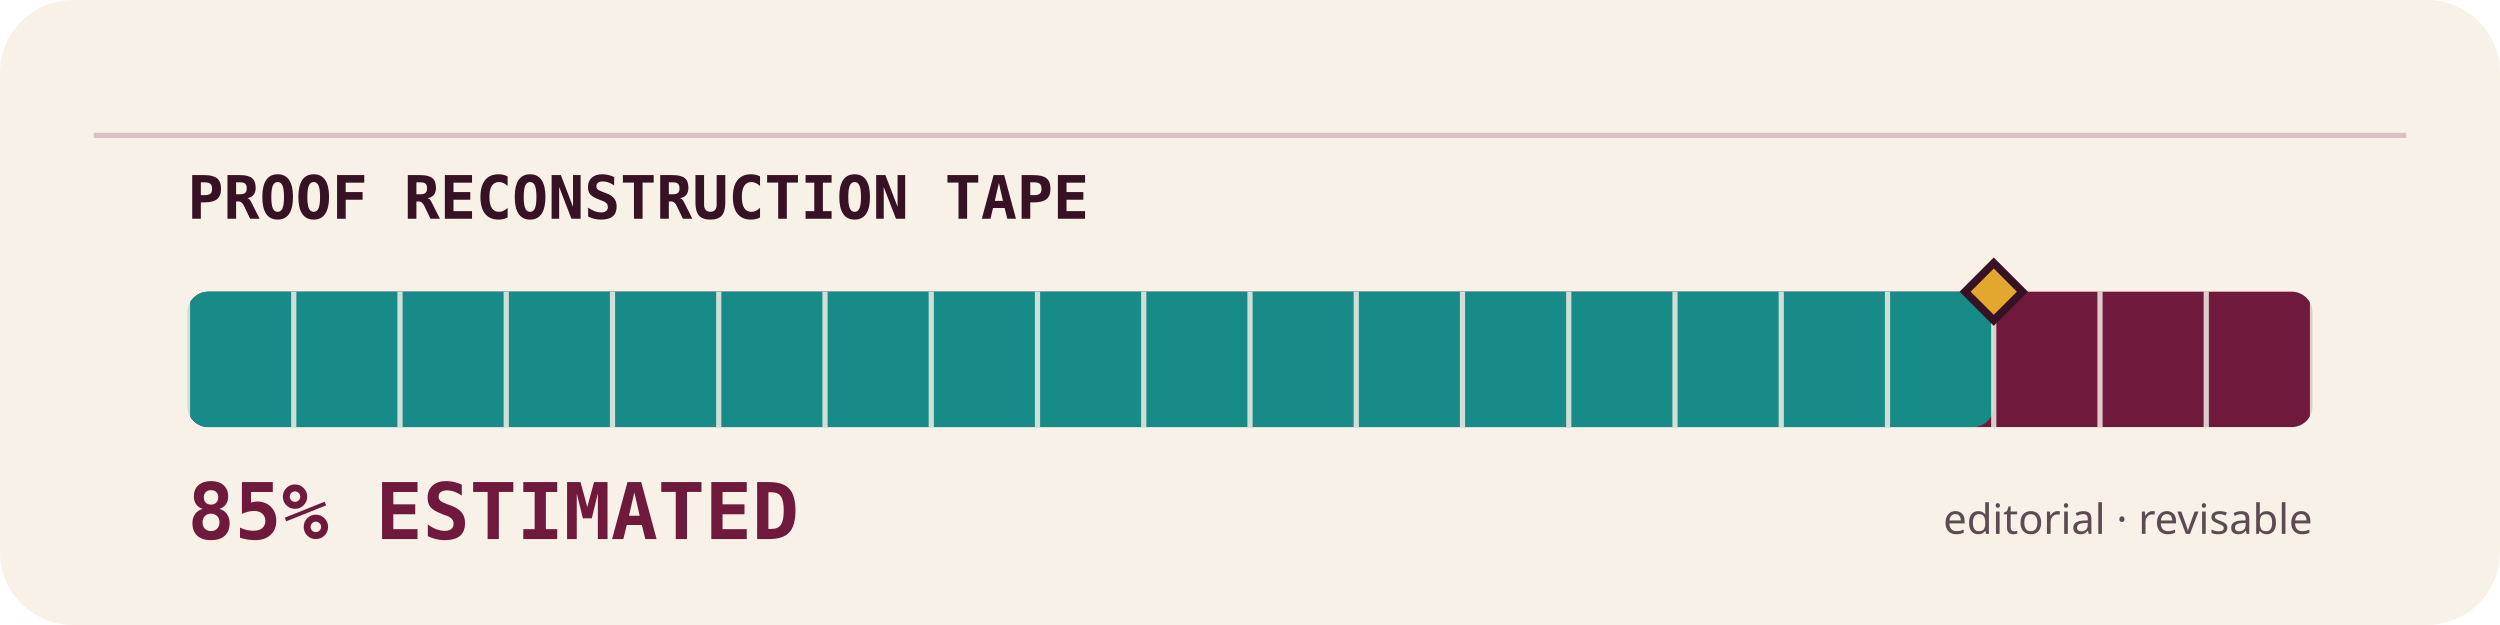
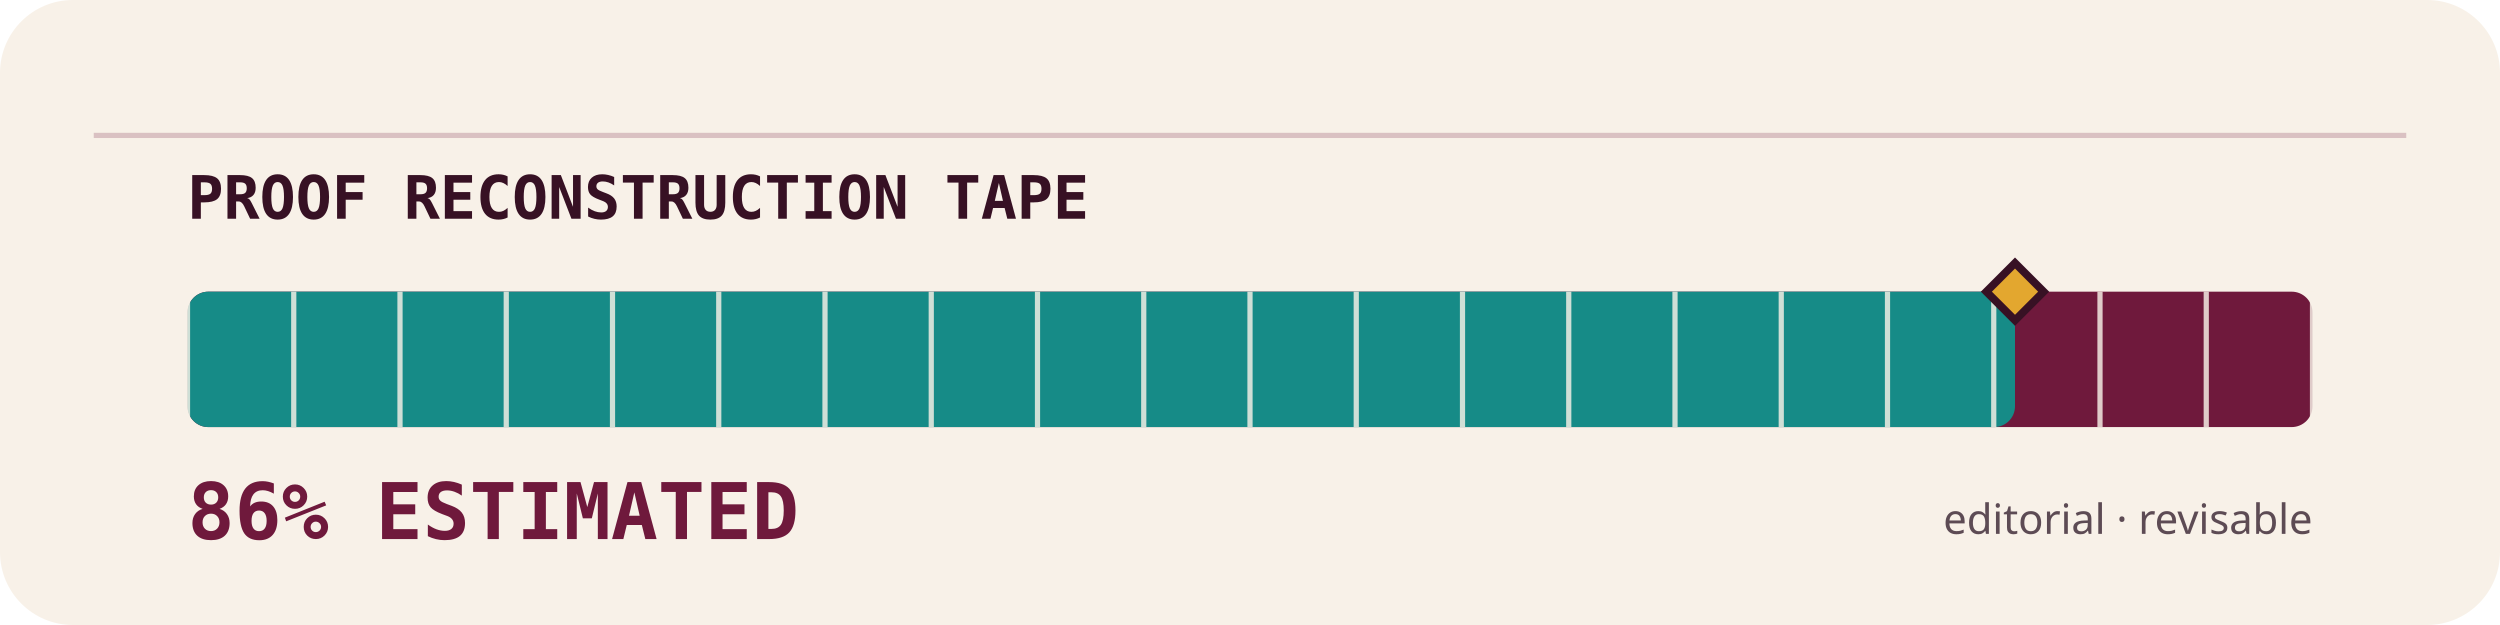
<svg xmlns="http://www.w3.org/2000/svg" viewBox="0 0 960 240" width="960" height="240" role="img" aria-labelledby="proof-progress-title proof-progress-desc">
  <rect width="960" height="240" rx="28" fill="#f8f1e8" />
  <path d="M36 52h888" stroke="#6f193c" stroke-width="2" opacity="0.22" />
  <text x="72" y="84" fill="#371124" font-family="ui-monospace, SFMono-Regular, Menlo, Consolas, monospace" font-size="23" font-weight="700">PROOF RECONSTRUCTION TAPE</text>
  <rect x="72" y="112" width="816" height="52" rx="8" fill="#6f193c" />
-   <rect x="72" y="112" width="693.6" height="52" rx="8" fill="#168b87" />
+   <rect x="72" y="112" width="701.76" height="52" rx="8" fill="#168b87" />
  <path d="M72 112v52" stroke="#f8f1e8" stroke-width="2" opacity="0.82" />
  <path d="M112.8 112v52" stroke="#f8f1e8" stroke-width="2" opacity="0.82" />
  <path d="M153.6 112v52" stroke="#f8f1e8" stroke-width="2" opacity="0.82" />
  <path d="M194.4 112v52" stroke="#f8f1e8" stroke-width="2" opacity="0.82" />
  <path d="M235.2 112v52" stroke="#f8f1e8" stroke-width="2" opacity="0.82" />
  <path d="M276 112v52" stroke="#f8f1e8" stroke-width="2" opacity="0.82" />
  <path d="M316.8 112v52" stroke="#f8f1e8" stroke-width="2" opacity="0.82" />
  <path d="M357.6 112v52" stroke="#f8f1e8" stroke-width="2" opacity="0.82" />
  <path d="M398.4 112v52" stroke="#f8f1e8" stroke-width="2" opacity="0.82" />
  <path d="M439.2 112v52" stroke="#f8f1e8" stroke-width="2" opacity="0.82" />
  <path d="M480 112v52" stroke="#f8f1e8" stroke-width="2" opacity="0.82" />
  <path d="M520.8 112v52" stroke="#f8f1e8" stroke-width="2" opacity="0.82" />
  <path d="M561.6 112v52" stroke="#f8f1e8" stroke-width="2" opacity="0.82" />
  <path d="M602.4 112v52" stroke="#f8f1e8" stroke-width="2" opacity="0.82" />
  <path d="M643.2 112v52" stroke="#f8f1e8" stroke-width="2" opacity="0.82" />
  <path d="M684 112v52" stroke="#f8f1e8" stroke-width="2" opacity="0.82" />
  <path d="M724.8 112v52" stroke="#f8f1e8" stroke-width="2" opacity="0.82" />
  <path d="M765.6 112v52" stroke="#f8f1e8" stroke-width="2" opacity="0.82" />
  <path d="M806.4 112v52" stroke="#f8f1e8" stroke-width="2" opacity="0.82" />
  <path d="M847.2 112v52" stroke="#f8f1e8" stroke-width="2" opacity="0.82" />
  <path d="M888 112v52" stroke="#f8f1e8" stroke-width="2" opacity="0.82" />
-   <path d="M765.6 101l11 11-11 11-11-11z" fill="#e3a72f" stroke="#371124" stroke-width="3" />
-   <text x="72" y="207" fill="#6f193c" font-family="ui-monospace, SFMono-Regular, Menlo, Consolas, monospace" font-size="30" font-weight="800">85% ESTIMATED</text>
+   <path d="M773.76 101l11 11-11 11-11-11z" fill="#e3a72f" stroke="#371124" stroke-width="3" />
+   <text x="72" y="207" fill="#6f193c" font-family="ui-monospace, SFMono-Regular, Menlo, Consolas, monospace" font-size="30" font-weight="800">86% ESTIMATED</text>
  <text x="888" y="205" text-anchor="end" fill="#5d4b54" font-family="system-ui, sans-serif" font-size="16">editorial · revisable</text>
</svg>
